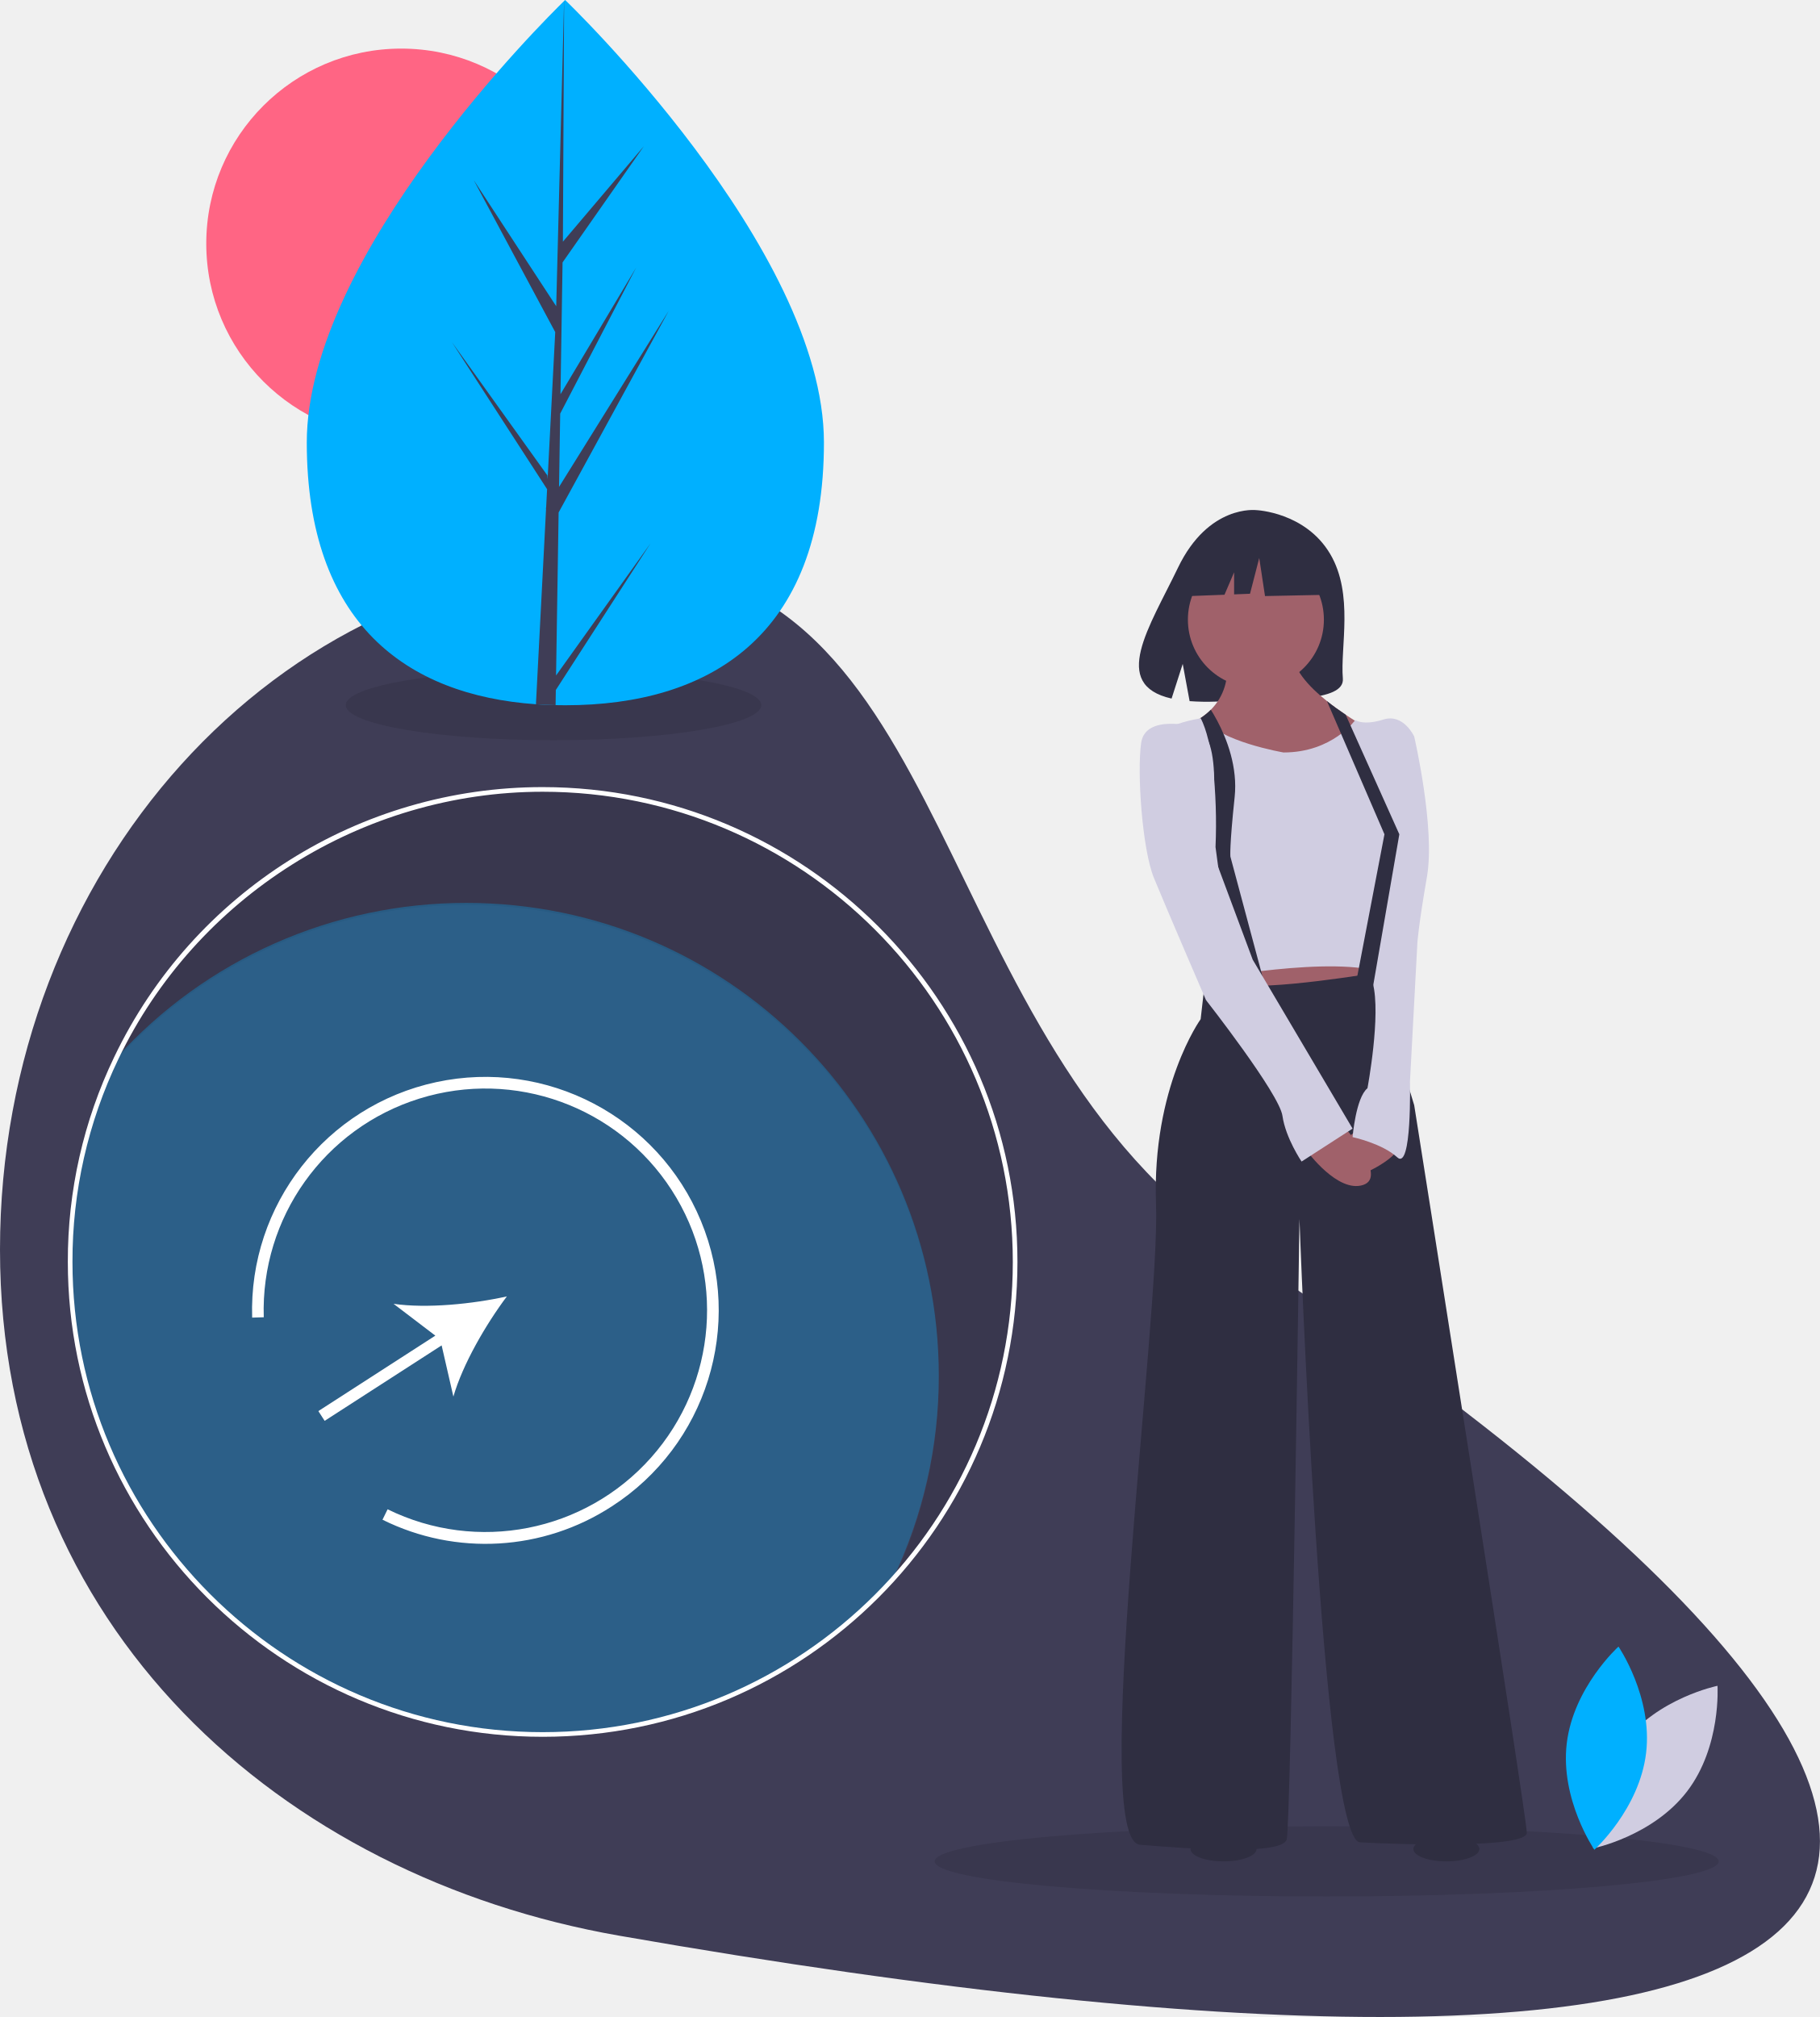
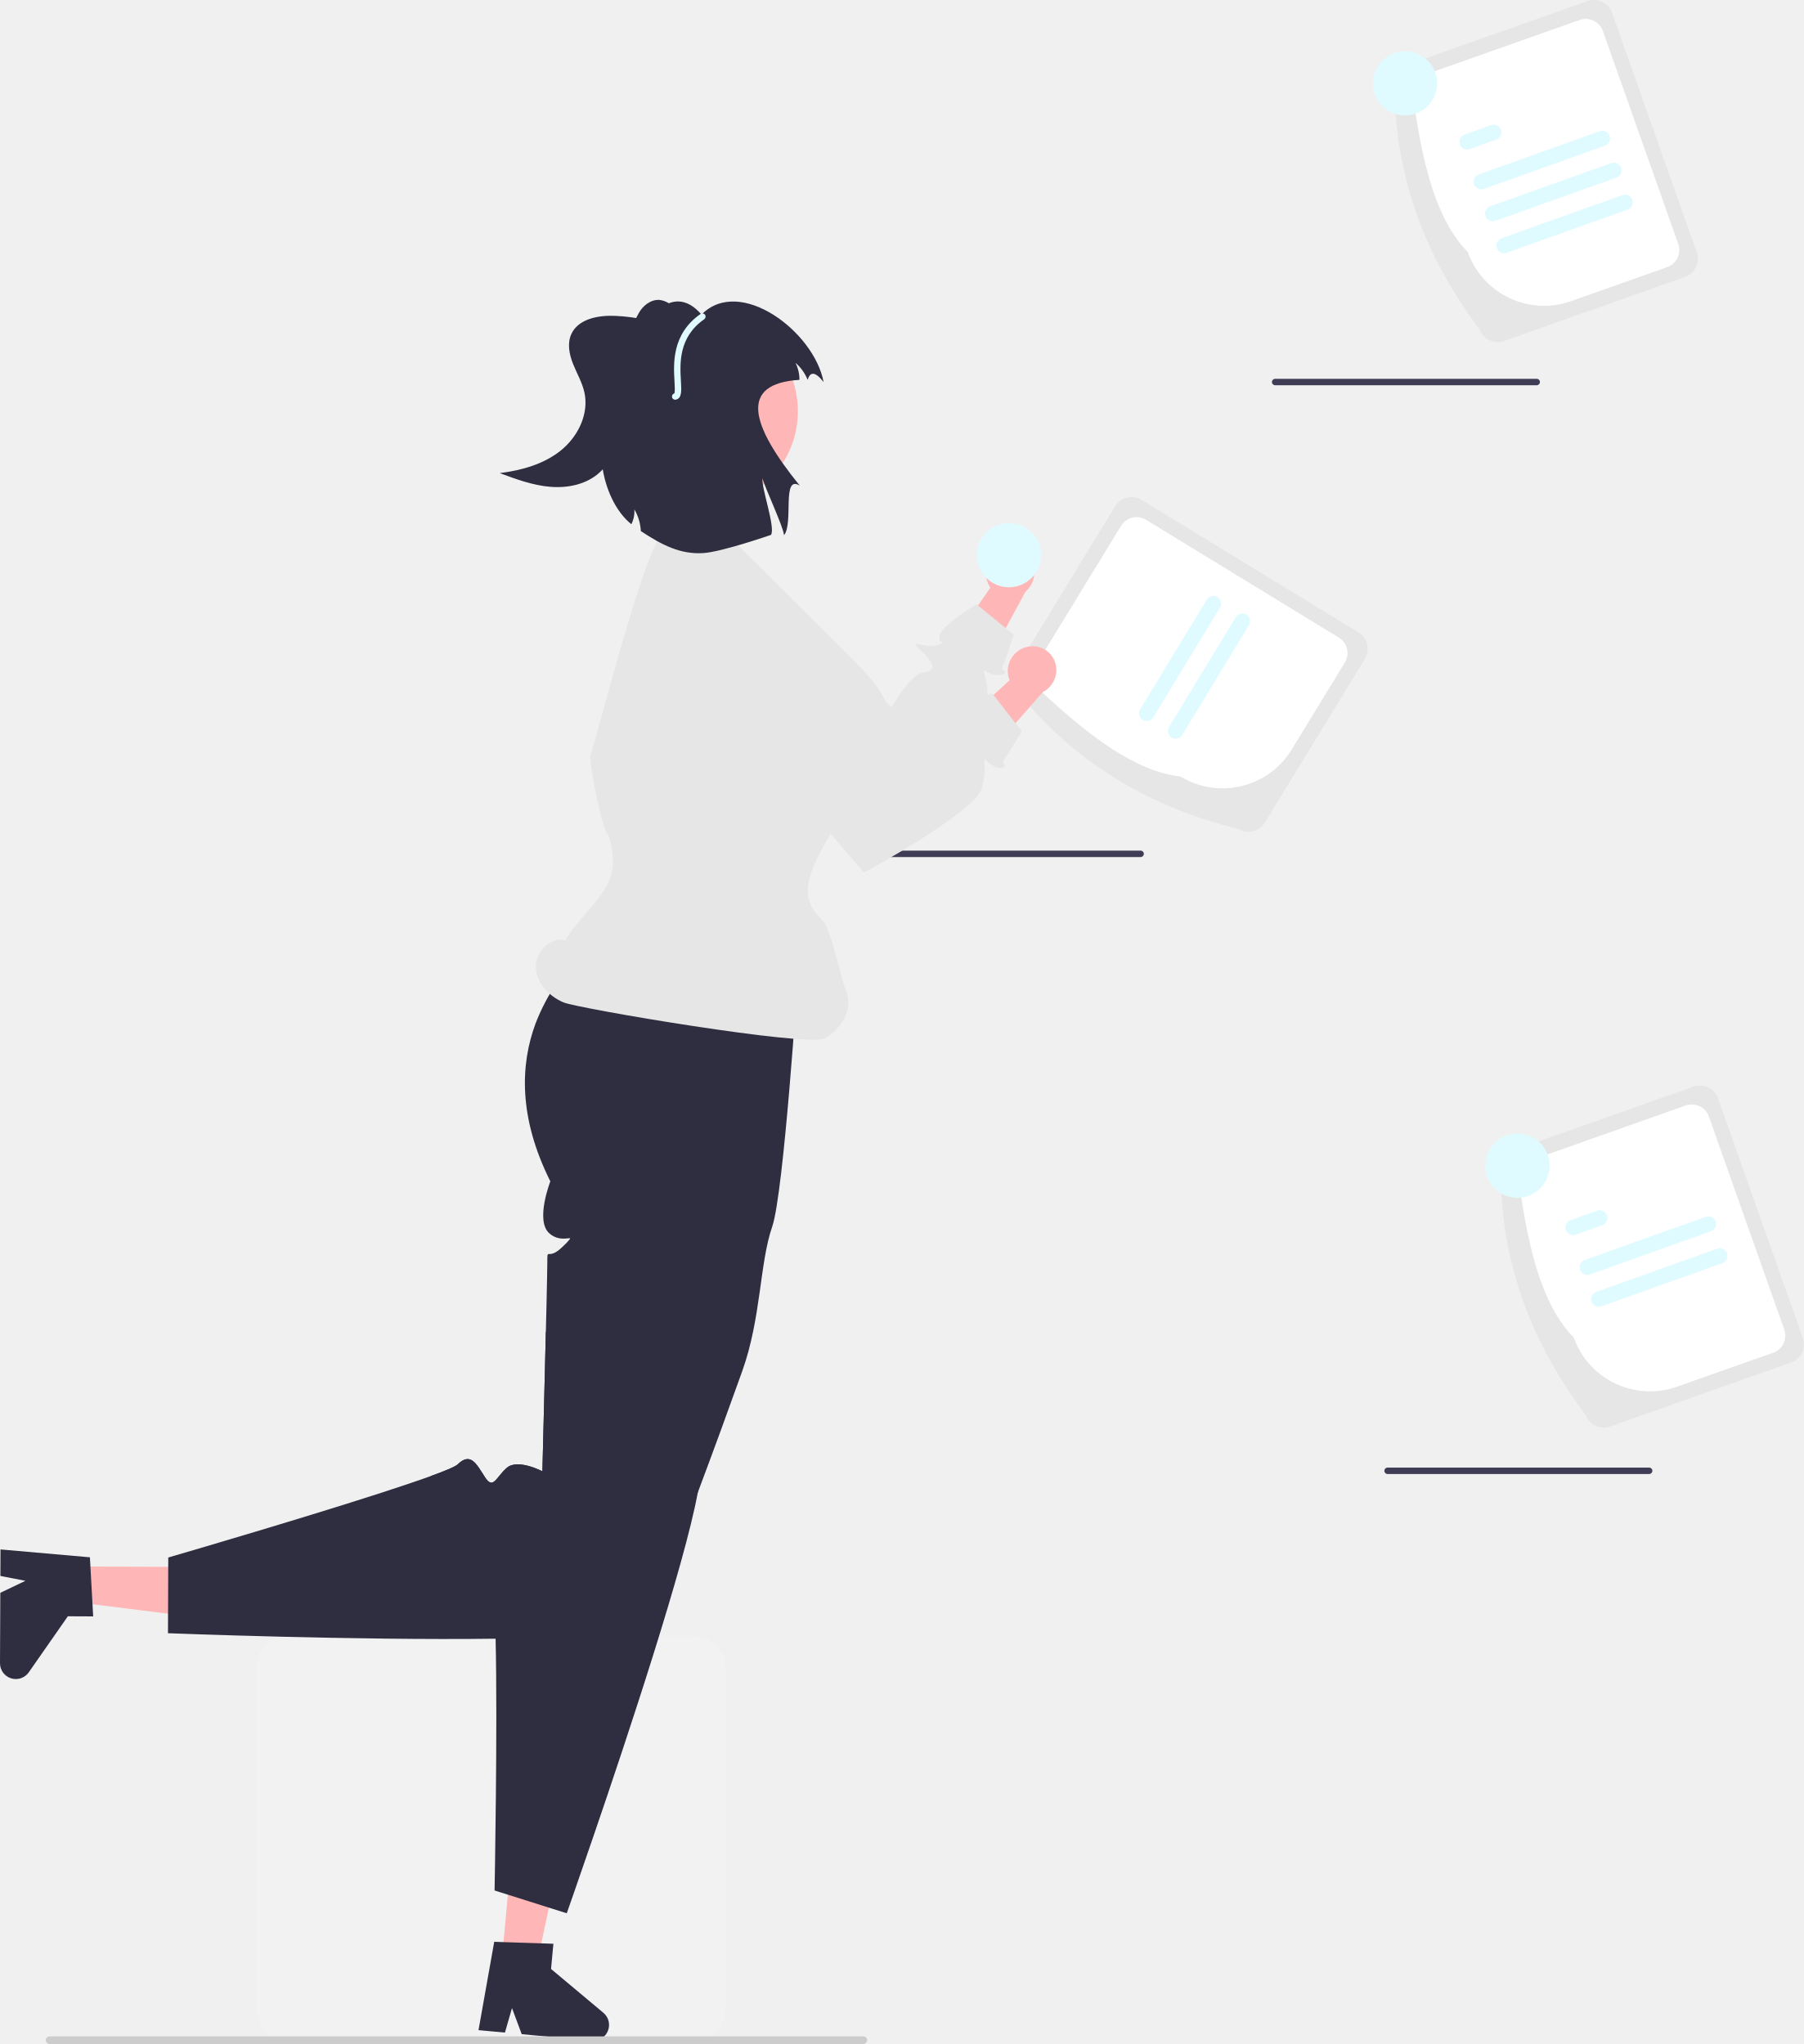
- <svg xmlns="http://www.w3.org/2000/svg" data-name="Layer 1" width="783.928" height="868.734" viewBox="0 0 783.928 868.734">
-   <path d="M741.277,553.829c427.439,285.996,288.519,392.565-266.62,295.504C329.606,823.973,208.036,717.032,208.036,553.829s119.37-295.504,266.62-295.504S605.636,463.073,741.277,553.829Z" transform="translate(-208.0361 -15.63315)" fill="#3f3d56" />
-   <ellipse cx="571.456" cy="801.706" rx="168.859" ry="15.108" opacity="0.1" />
-   <ellipse cx="238.428" cy="303.706" rx="89.5" ry="15.108" opacity="0.1" />
-   <path d="M441.773,356.532A203.538,203.538,0,0,0,258.143,472.192,203.029,203.029,0,0,1,408.89,405.413c112.398,0,203.52,91.122,203.52,203.52a202.648,202.648,0,0,1-19.89,87.86,202.782,202.782,0,0,0,52.773-136.741C645.293,447.654,554.171,356.532,441.773,356.532Z" transform="translate(-208.0361 -15.63315)" opacity="0.1" />
-   <path d="M612.41,608.044a202.648,202.648,0,0,1-19.89,87.86,203.029,203.029,0,0,1-150.747,66.779c-112.398,0-203.52-91.122-203.52-203.52A202.648,202.648,0,0,1,258.143,471.303,203.029,203.029,0,0,1,408.89,404.524C521.288,404.524,612.41,495.646,612.41,608.044Z" transform="translate(-208.0361 -15.63315)" fill="#00b0ff" opacity="0.3" />
-   <path d="M441.773,763.683c-112.773,0-204.521-91.747-204.521-204.52a202.601,202.601,0,0,1,19.988-88.293A204.539,204.539,0,0,1,441.773,354.643c112.773,0,204.52,91.748,204.52,204.521a204.506,204.506,0,0,1-204.52,204.52Zm0-407.04c-77.489,0-149.215,45.176-182.729,115.093a200.605,200.605,0,0,0-19.792,87.428c0,111.67,90.85,202.52,202.521,202.52a202.506,202.506,0,0,0,202.52-202.52C644.293,447.494,553.443,356.643,441.773,356.643Z" transform="translate(-208.0361 -15.63315)" fill="#fff" />
-   <path d="M907.392,766.268c-14.782,19.332-13.091,45.458-13.091,45.458s25.656-5.217,40.438-24.548,13.091-45.458,13.091-45.458S922.173,746.936,907.392,766.268Z" transform="translate(-208.0361 -15.63315)" fill="#d0cde1" />
-   <path d="M917.079,770.609c-2.868,24.166-22.286,41.727-22.286,41.727s-14.767-21.619-11.898-45.785,22.286-41.727,22.286-41.727S919.947,746.444,917.079,770.609Z" transform="translate(-208.0361 -15.63315)" fill="#00b0ff" />
-   <circle cx="172.828" cy="104.911" r="83.979" fill="#ff6584" />
-   <path d="M562.937,206.166c.041,83.884-49.813,113.194-111.324,113.224q-2.143.001-4.266-.046-4.276-.09-8.463-.386c-55.517-3.904-98.667-34.672-98.705-112.684C340.141,125.541,443.274,23.608,451.009,16.071c.007,0,.007,0,.014-.007.294-.287.444-.431.444-.431S562.897,122.289,562.937,206.166Z" transform="translate(-208.0361 -15.63315)" fill="#00b0ff" />
-   <path d="M447.554,306.56l40.708-56.936-40.807,63.184-.106,6.535q-4.276-.09-8.463-.386l4.348-83.921-.034-.649.075-.123.413-7.93-40.971-63.302L443.807,220.395l.103,1.682,3.285-63.405L412.115,93.254l35.505,54.274,3.388-131.457.013-.437 0.0.431-.524,103.668L485.362,78.617,450.352,128.66l-.895,56.773,32.561-54.498-32.686,62.845-.497,31.569,47.254-75.861-47.434,86.874Z" transform="translate(-208.0361 -15.63315)" fill="#3f3d56" />
-   <path d="M780.992,254.227c-10.675-18.037-31.794-18.877-31.794-18.877s-20.579-2.632-33.781,24.839c-12.305,25.605-29.287,50.326-2.734,56.32l4.796-14.928,2.97,16.039a103.895,103.895,0,0,0,11.361.194c28.436-.918,55.517.269,54.645-9.935C785.297,294.313,791.263,271.582,780.992,254.227Z" transform="translate(-208.0361 -15.63315)" fill="#2f2e41" />
-   <polygon points="525.862 407.843 528.608 435.301 592.22 428.437 593.593 407.843 525.862 407.843" fill="#a0616a" />
-   <path d="M727.034,438.578l-1.831,16.017s-21.052,29.289-19.221,79.63S677.151,808.353,699.118,810.184s61.324,4.576,63.155-2.288,5.492-267.263,5.492-267.263,9.61,267.588,26.086,268.503,71.85,2.746,71.85-4.119S817.189,491.665,817.189,491.665l-7.78-25.628-7.78-31.577s-48.51,8.238-61.782,5.034S727.034,438.578,727.034,438.578Z" transform="translate(-208.0361 -15.63315)" fill="#2f2e41" />
-   <circle cx="540.964" cy="266.889" r="29.289" fill="#a0616a" />
-   <path d="M800.257,331.032l-5.56,8.091-3.56,5.176-5.981,8.7-29.747,2.288s-7.226-2.334-15.564-5.743c-3.08-1.263-6.315-2.673-9.391-4.169-11.931-5.794-21.505-12.864-10.741-17.546a35.734,35.734,0,0,0,5.487-2.947,27.877,27.877,0,0,0,4.398-3.56,23.989,23.989,0,0,0,6.59-21.409l28.831-4.119c-.838,7.313,6.434,15.29,14.585,21.802,2.677,2.146,5.455,4.128,8.068,5.876C794.522,328.057,800.257,331.032,800.257,331.032Z" transform="translate(-208.0361 -15.63315)" fill="#a0616a" />
-   <path d="M760.899,339.727s-28.145-4.805-34.552-14.873c0,0-27.687,3.432-25.399,18.077s25.17,94.732,25.17,94.732,57.205-10.983,78.257-2.746l12.814-102.054s-4.576-10.068-13.272-7.322-12.128.229-12.128.229S781.951,339.727,760.899,339.727Z" transform="translate(-208.0361 -15.63315)" fill="#d0cde1" />
-   <path d="M786.527,500.36s19.679,21.967,8.695,25.628-24.255-14.645-24.255-14.645Z" transform="translate(-208.0361 -15.63315)" fill="#a0616a" />
-   <path d="M792.934,502.19s-16.017,10.983-10.068,18.306,26.543-6.407,26.543-9.153S792.934,502.19,792.934,502.19Z" transform="translate(-208.0361 -15.63315)" fill="#a0616a" />
-   <path d="M753.577,442.697l-13.272,2.288-8.695-64.528a231.696,231.696,0,0,0-1.158-35.083c-.97-7.78-2.59-15.258-5.254-20.493a27.877,27.877,0,0,0,4.398-3.56c3.185,5.048,8.997,15.738,10.247,28.223a45.48,45.48,0,0,1,.005,9.405c-2.288,21.509-1.831,25.628-1.831,25.628Z" transform="translate(-208.0361 -15.63315)" fill="#2f2e41" />
-   <path d="M722.915,328.744s-21.509-5.949-23.34,6.865.458,45.764,5.492,58.121S727.491,446.358,727.491,446.358s31.577,40.273,32.95,49.883,8.238,19.679,8.238,19.679L790.646,501.733l-43.018-72.765-18.763-50.341S736.644,332.863,722.915,328.744Z" transform="translate(-208.0361 -15.63315)" fill="#d0cde1" />
-   <path d="M807.121,330.574l10.068,2.288s9.153,39.357,5.492,60.409-4.119,28.374-4.119,28.374l-3.203,59.951s.915,38.442-5.492,32.493-19.221-8.695-19.221-8.695,1.373-16.933,6.407-21.052c0,0,5.949-31.577,2.288-45.307S807.121,330.574,807.121,330.574Z" transform="translate(-208.0361 -15.63315)" fill="#d0cde1" />
-   <path d="M810.782,374.966,799.112,442.468l-7.093-2.975,12.356-64.528-13.24-30.667-11.533-26.703c2.677,2.146,5.455,4.128,8.068,5.876l7.025,15.651Z" transform="translate(-208.0361 -15.63315)" fill="#2f2e41" />
-   <polygon points="568.236 236.855 547.372 225.926 518.559 230.397 512.598 256.726 527.437 256.155 531.583 246.482 531.583 255.996 538.43 255.732 542.404 240.332 544.888 256.726 569.23 256.229 568.236 236.855" fill="#2f2e41" />
-   <ellipse cx="527.019" cy="796.374" rx="14.22" ry="5.332" fill="#2f2e41" />
-   <ellipse cx="623.003" cy="796.374" rx="14.22" ry="5.332" fill="#2f2e41" />
-   <path d="M471.582,664.428a99.804,99.804,0,0,1-98.791,5.755l2.201-4.49A95.5,95.5,0,1,0,321.647,582.983l-4.998.153A100.505,100.505,0,1,1,471.582,664.428Z" transform="translate(-208.0361 -15.63315)" fill="#fff" />
-   <path d="M426.354,574.008c-14.785,3.273-34.463,5.267-48.801,3.184l17.999,13.707L345.164,623.398l2.71,4.202,50.389-32.499,5.065,22.054C407.344,603.235,417.277,586.132,426.354,574.008Z" transform="translate(-208.0361 -15.63315)" fill="#fff" />
+ <svg xmlns="http://www.w3.org/2000/svg" data-name="Layer 1" width="561.548" height="636.423" viewBox="0 0 561.548 636.423">
+   <path d="M592.158,398.761h81.433a1,1,0,0,0,0-2H592.158a1,1,0,0,0,0,2Z" transform="translate(-318.5101 -131.9126)" fill="#3f3d56" />
+   <path d="M629.674,303.583a7.744,7.744,0,0,0-3.486,10.224,7.429,7.429,0,0,0,.633,1.052L611.489,337.104l8.55,11.751,17.709-32.744a7.723,7.723,0,0,0,1.989-9.216,7.391,7.391,0,0,0-9.882-3.404Q629.764,303.536,629.674,303.583Z" transform="translate(-318.5101 -131.9126)" fill="#ffb6b6" />
+   <path d="M538.715,308.067l0,0a13.373,13.373,0,0,0-3.888,19.861l19.032,24.276,42.14,31.149s29.678-25.927,29.916-33.986-2.938-9.766.238-8.059,6.068.427,4.978-.474-.706-1.001-.044-2.539,2.985-8.791,2.985-8.791l-11.573-9.446s-10.802,6.553-11.513,9.634,3.176,1.707-.711,3.081-9.636-2.635-5.032,1.717,4.459,6.445.644,6.773-9.836,10.945-9.836,10.945l-41.158-41.902A13.373,13.373,0,0,0,538.715,308.067Z" transform="translate(-318.5101 -131.9126)" fill="#e6e6e6" />
+   <path d="M534.579,767.363H408.201a9.822,9.822,0,0,1-9.811-9.811V651.174a9.822,9.822,0,0,1,9.811-9.811H534.579a9.822,9.822,0,0,1,9.811,9.811V757.553A9.822,9.822,0,0,1,534.579,767.363Z" transform="translate(-318.5101 -131.9126)" fill="#f2f2f2" />
+   <polygon points="22.874 487.734 22.824 498.75 66.241 504.189 66.314 487.929 22.874 487.734" fill="#ffb6b6" />
+   <path d="M346.501,616.794l1.015,18.403-7.883-.036L327.473,652.598a4.924,4.924,0,0,1-8.963-2.839l.099-21.904,7.814-3.74-7.79-1.51.037-8.259Z" transform="translate(-318.5101 -131.9126)" fill="#2f2e41" />
+   <path d="M703.963,390.036c-26.662-6.637-49.553-19.682-67.448-41.217a6.041,6.041,0,0,1-2.002-8.296l31.128-50.938a6.041,6.041,0,0,1,8.296-2.002l67.448,41.217a6.041,6.041,0,0,1,2.003,8.296l-31.128,50.938A6.041,6.041,0,0,1,703.963,390.036Z" transform="translate(-318.5101 -131.9126)" fill="#e6e6e6" />
+   <path d="M685.979,373.679c-14.038-1.532-28.628-12.752-43.362-26.498a5.658,5.658,0,0,1-1.875-7.769l26.752-43.777a5.658,5.658,0,0,1,7.769-1.876l60.019,36.678a5.658,5.658,0,0,1,1.875,7.769l-16.572,27.119A25.202,25.202,0,0,1,685.979,373.679Z" transform="translate(-318.5101 -131.9126)" fill="#fff" />
+   <path d="M698.288,321.078,677.523,355.271a2.4,2.4,0,1,1-4.103-2.492l20.765-34.192a2.4,2.4,0,1,1,4.103,2.492Z" transform="translate(-318.5101 -131.9126)" fill="#e0fbff" />
+   <path d="M707.307,326.556,686.542,360.748a2.4,2.4,0,0,1-4.103-2.492l20.765-34.192a2.4,2.4,0,0,1,4.103,2.492Z" transform="translate(-318.5101 -131.9126)" fill="#e0fbff" />
+   <path d="M566.89,435.863s-4.38,67.54-8,78c-3.93,11.32-3.42,28.5-9.32,44.95-1.82,5.08-3.68,10.23-5.54,15.34-.37,1.03-.75,2.06-1.12,3.09-2.43,6.65-4.86,13.19-7.18,19.37-.33.87-.66,1.73-.98,2.58-.01.02-.01.04-.02.05-7.66,20.15-14.22,36-16.84,38.62-2.8,2.8-21.72,3.96-45.1,4.28-43.33.58-101.99-1.71-101.99-1.71l.09-23.57s.52-.15,1.49-.44c1.79-.52,5.12-1.49,9.47-2.78,18.17-5.36,54.18-16.15,70.67-22.11,4.66-1.68,7.76-2.98,8.46-3.67,4.1-4,5.91,0,8.51,4,2.6,4,3.4,0,6.8-2.94,3.4-2.94,11.06,1.1,11.06,1.1s.07-2.66.18-6.9c.16-6.26.4-16,.64-25.75-.01-.01-.01-.01,0-.01.09-3.67.18-7.34.26-10.82.07-2.7.13-5.29.19-7.69.16-7.19.27-12.63.27-13.99,0-4.44,0-.99,3.51-3.67a15.673,15.673,0,0,0,1.49-1.33,17.321,17.321,0,0,0,2.06-2.2c.26-.56-1.35.2-3.44-.22a6.317,6.317,0,0,1-3.03-1.55c-4.41-3.97.35-16.15.35-16.15-10.02-20.04-9.3-36.48-4.61-49.14a63.007,63.007,0,0,1,16.26-23.83,59.505,59.505,0,0,1,8.9-6.98l.31-1.65,3.39-18.33a38.512,38.512,0,0,1,24.38-4.43,56.3,56.3,0,0,1,17.99,5.83,66.77,66.77,0,0,1,12.85,8.44Z" transform="translate(-318.5101 -131.9126)" fill="#2f2e41" />
+   <polygon points="156.242 609.949 167.212 610.969 176.454 568.2 160.264 566.695 156.242 609.949" fill="#ffb6b6" />
+   <path d="M506.35,758.623l-16.3-13.65.73-7.85-3.79-.13-11.75-.38-2.88-.1-4.89,27.51,8.23.76,2.19-7.63,3.03,8.12,21.81,2.03a4.926,4.926,0,0,0,3.62-8.68Z" transform="translate(-318.5101 -131.9126)" fill="#2f2e41" />
+   <path d="M535.73,596.613c-4.17,22.72-21.84,75.97-32.52,107.14-4.87,14.24-8.27,23.88-8.27,23.88l-5.55-1.75-9.36-2.96-3.42-1.08-4.14-1.31s.97-51.22.32-78.39c-.22-8.76-.6-15.02-1.23-16.26-2.6-5.1,1.75-5.64,6.34-6.93,4.6-1.29,1.01-3.23-.78-7.37-1.21-2.76,1.17-6.43,2.86-8.53a20.7,20.7,0,0,1,1.49-1.69s-11.7-3.98-24.93-8.47c-.01.01-.01,0-.01,0-1.33-.45-2.67-.9-4.01-1.36,4.66-1.68,7.76-2.98,8.46-3.67,4.1-4,5.91,0,8.51,4,2.6,4,3.4,0,6.8-2.94,3.4-2.94,11.06,1.1,11.06,1.1s.07-2.66.18-6.9c.16-6.26.4-16,.64-25.75-.01-.01-.01-.01,0-.01.09-3.67.18-7.34.26-10.82,7.05,5.4,13.89,10.7,20.09,15.6.01.01.03.02.03.04,14.91,11.78,26.1,21.24,27.67,24.24C536.93,587.783,536.69,591.393,535.73,596.613Z" transform="translate(-318.5101 -131.9126)" fill="#2f2e41" />
+   <path d="M494.791,424.735c-4.688-1.43-9.617,3.398-9.474,8.297s4.055,9.047,8.561,10.974,75.945,13.958,81.231,11.24,9.127-9.238,6.793-14.705c-1.503-3.52-4.744-19.889-7.619-22.417-9.676-8.509-.796-19.608,5.178-31.024,5.285-10.098,16.679-17.822,16.565-29.219-.081-8.191-6.277-14.865-12.078-20.649L565.504,318.844l-17.51-17.457c-3.742-3.73-19.794-5.704-22.668-3.97-6.006,3.623-20.868,63.981-22.992,69.486-.682,1.768,3.749,24.389,5.556,24.96,4.992,15.818-3.786,18.87-13.328,32.437" transform="translate(-318.5101 -131.9126)" fill="#e6e6e6" />
+   <path d="M638.091,333.363a7.744,7.744,0,0,0-5.683,9.186,7.429,7.429,0,0,0,.382,1.167l-19.917,18.255,5.707,13.366,24.581-27.956a7.723,7.723,0,0,0,3.999-8.538,7.391,7.391,0,0,0-8.871-5.527Q638.189,333.338,638.091,333.363Z" transform="translate(-318.5101 -131.9126)" fill="#ffb6b6" />
+   <path d="M548.432,317.4l0,0a13.373,13.373,0,0,0-8.23,18.489L553.326,363.805l34.11,39.781s34.723-18.637,36.756-26.438-.681-10.175,2.033-7.802,5.819,1.773,4.957.651-.464-1.133.524-2.484,4.874-7.901,4.874-7.901l-9.168-11.794s-11.993,3.972-13.376,6.816,2.714,2.374-1.382,2.844-8.803-4.722-5.288.548,2.905,7.279-.886,6.745-12.034,8.47-12.034,8.47l-30.749-50.042A13.373,13.373,0,0,0,548.432,317.4Z" transform="translate(-318.5101 -131.9126)" fill="#e6e6e6" />
+   <circle cx="218.482" cy="128.054" r="29.898" fill="#ffb6b6" />
+   <path d="M513.89,237.863c.308-2.691,2.152-6.016,3.435-8.401s3.76-4.333,6.463-4.167a6.894,6.894,0,0,1,5.281,3.589,14.457,14.457,0,0,1,1.643,6.383,33.429,33.429,0,0,1-10.87,26.618c-2.095,1.879-4.617,3.552-7.431,3.615a9.585,9.585,0,0,1-6.788-3.053c-4.555-4.562-5.244-12.061-2.811-18.031s3.518-8.293,9.079-11.554" transform="translate(-318.5101 -131.9126)" fill="#2f2e41" />
+   <path d="M555.89,280.863c-.5,2.66,4.1,15.31,2.63,17.59,0,0-15.221,5.287-21.041,5.667-7.11.46-12.829-2.457-19.479-6.847a14.93,14.93,0,0,0-2.01-6.76,9.045,9.045,0,0,1-.94,4.62c-9.74-7.76-13.396-29.099-3.766-39.009l10-23c-3,1,6.056-14.451,15.606-3.261,11.95-12.17,35.1,5.35,38,21-2.791-3.532-4.245-3.116-4.96-.68a13.775,13.775,0,0,0-3.8-5.31,11.513,11.513,0,0,1,1.24,5.31c-18.85,1.17-15.342,13.887.109,32.937-5.713-3.557-1.858,11.77-4.909,15.433C562.42,295.993,556.43,283.353,555.89,280.863Z" transform="translate(-318.5101 -131.9126)" fill="#2f2e41" />
+   <path d="M750.457,590.863h81.433a1,1,0,0,0,0-2H750.457a1,1,0,0,0,0,2Z" transform="translate(-318.5101 -131.9126)" fill="#3f3d56" />
+   <path d="M715.457,251.863h81.433a1,1,0,0,0,0-2H715.457a1,1,0,0,0,0,2Z" transform="translate(-318.5101 -131.9126)" fill="#3f3d56" />
+   <path d="M779.057,234.391c-16.511-21.961-26.054-46.519-26.366-74.518a6.041,6.041,0,0,1,3.676-7.702l56.277-19.912a6.041,6.041,0,0,1,7.702,3.676l26.366,74.518a6.041,6.041,0,0,1-3.676,7.702l-56.277,19.912A6.041,6.041,0,0,1,779.057,234.391Z" transform="translate(-318.5101 -131.9126)" fill="#e6e6e6" />
+   <path d="M775.41,210.356c-9.93-10.04-14.181-27.948-16.951-47.907a5.658,5.658,0,0,1,3.443-7.213l48.366-17.113a5.658,5.658,0,0,1,7.213,3.443l23.463,66.311a5.658,5.658,0,0,1-3.443,7.213l-29.962,10.601A25.202,25.202,0,0,1,775.41,210.356Z" transform="translate(-318.5101 -131.9126)" fill="#fff" />
+   <path d="M818.128,177.287l-37.676,13.448a2.4,2.4,0,0,1-1.614-4.521l37.676-13.448a2.4,2.4,0,0,1,1.614,4.521Z" transform="translate(-318.5101 -131.9126)" fill="#e0fbff" />
+   <path d="M784.316,175.38l-8.289,2.959a2.4,2.4,0,1,1-1.614-4.521l8.289-2.959a2.4,2.4,0,0,1,1.614,4.521Z" transform="translate(-318.5101 -131.9126)" fill="#e0fbff" />
+   <path d="M825.223,197.163l-37.676,13.448a2.4,2.4,0,0,1-1.614-4.521l37.676-13.448a2.4,2.4,0,0,1,1.614,4.521Z" transform="translate(-318.5101 -131.9126)" fill="#e0fbff" />
+   <path d="M821.675,187.225,784,200.674a2.4,2.4,0,0,1-1.614-4.521l37.676-13.448a2.4,2.4,0,1,1,1.614,4.521Z" transform="translate(-318.5101 -131.9126)" fill="#e0fbff" />
+   <circle cx="437.38" cy="25.951" r="10" fill="#e0fbff" />
+   <path d="M812.057,572.391c-16.511-21.961-26.054-46.519-26.366-74.518a6.041,6.041,0,0,1,3.676-7.702l56.277-19.912a6.041,6.041,0,0,1,7.702,3.676l26.366,74.518a6.041,6.041,0,0,1-3.676,7.702l-56.277,19.912A6.041,6.041,0,0,1,812.057,572.391Z" transform="translate(-318.5101 -131.9126)" fill="#e6e6e6" />
+   <path d="M808.41,548.356c-9.93-10.04-14.181-27.948-16.951-47.907a5.658,5.658,0,0,1,3.443-7.213l48.366-17.113a5.658,5.658,0,0,1,7.213,3.443l23.463,66.311a5.658,5.658,0,0,1-3.443,7.213l-29.962,10.601A25.202,25.202,0,0,1,808.41,548.356Z" transform="translate(-318.5101 -131.9126)" fill="#fff" />
+   <path d="M851.128,515.287l-37.676,13.448a2.4,2.4,0,0,1-1.614-4.521l37.676-13.448a2.4,2.4,0,0,1,1.614,4.521Z" transform="translate(-318.5101 -131.9126)" fill="#e0fbff" />
+   <path d="M817.316,513.38l-8.289,2.959a2.4,2.4,0,0,1-1.614-4.521l8.289-2.959a2.4,2.4,0,1,1,1.614,4.521Z" transform="translate(-318.5101 -131.9126)" fill="#e0fbff" />
+   <path d="M854.675,525.225,817,538.674a2.4,2.4,0,0,1-1.614-4.521l37.676-13.448a2.4,2.4,0,1,1,1.614,4.521Z" transform="translate(-318.5101 -131.9126)" fill="#e0fbff" />
+   <circle cx="472.38" cy="362.951" r="10" fill="#e0fbff" />
+   <circle cx="314.081" cy="172.848" r="10" fill="#e0fbff" />
+   <path d="M528.688,256.37a1,1,0,0,1-.273-1.962c.262-.433.155-2.253.068-3.725-.325-5.524-.87-14.769,8.106-21.01a1.0 1,0,0,1,1.142,1.642c-8.055,5.601-7.571,13.815-7.251,19.25.183,3.107.315,5.352-1.57,5.779A.994.994,0,0,1,528.688,256.37Z" transform="translate(-318.5101 -131.9126)" fill="#e0fbff" />
+   <path d="M332.771,767.146a1.186,1.186,0,0,0,1.19,1.19h253.29a1.19,1.19,0,0,0,0-2.38h-253.29A1.187,1.187,0,0,0,332.771,767.146Z" transform="translate(-318.5101 -131.9126)" fill="#ccc" />
+   <path d="M529.154,234.514a56.402,56.402,0,0,0-19.206-4.256c-5.237-.222-11.485.946-13.613,5.735-1.291,2.906-.603,6.311.578,9.264s2.839,5.741,3.523,8.847c1.474,6.69-2.005,13.779-7.343,18.072s-12.227,6.187-19.023,7.048c5.106,1.894,10.29,3.807,15.716,4.261s11.222-.725,15.274-4.364c4.385-3.937,6.069-10.053,6.815-15.899s.784-11.866,2.766-17.416,6.533-10.719,12.406-11.211" transform="translate(-318.5101 -131.9126)" fill="#2f2e41" />
</svg>
